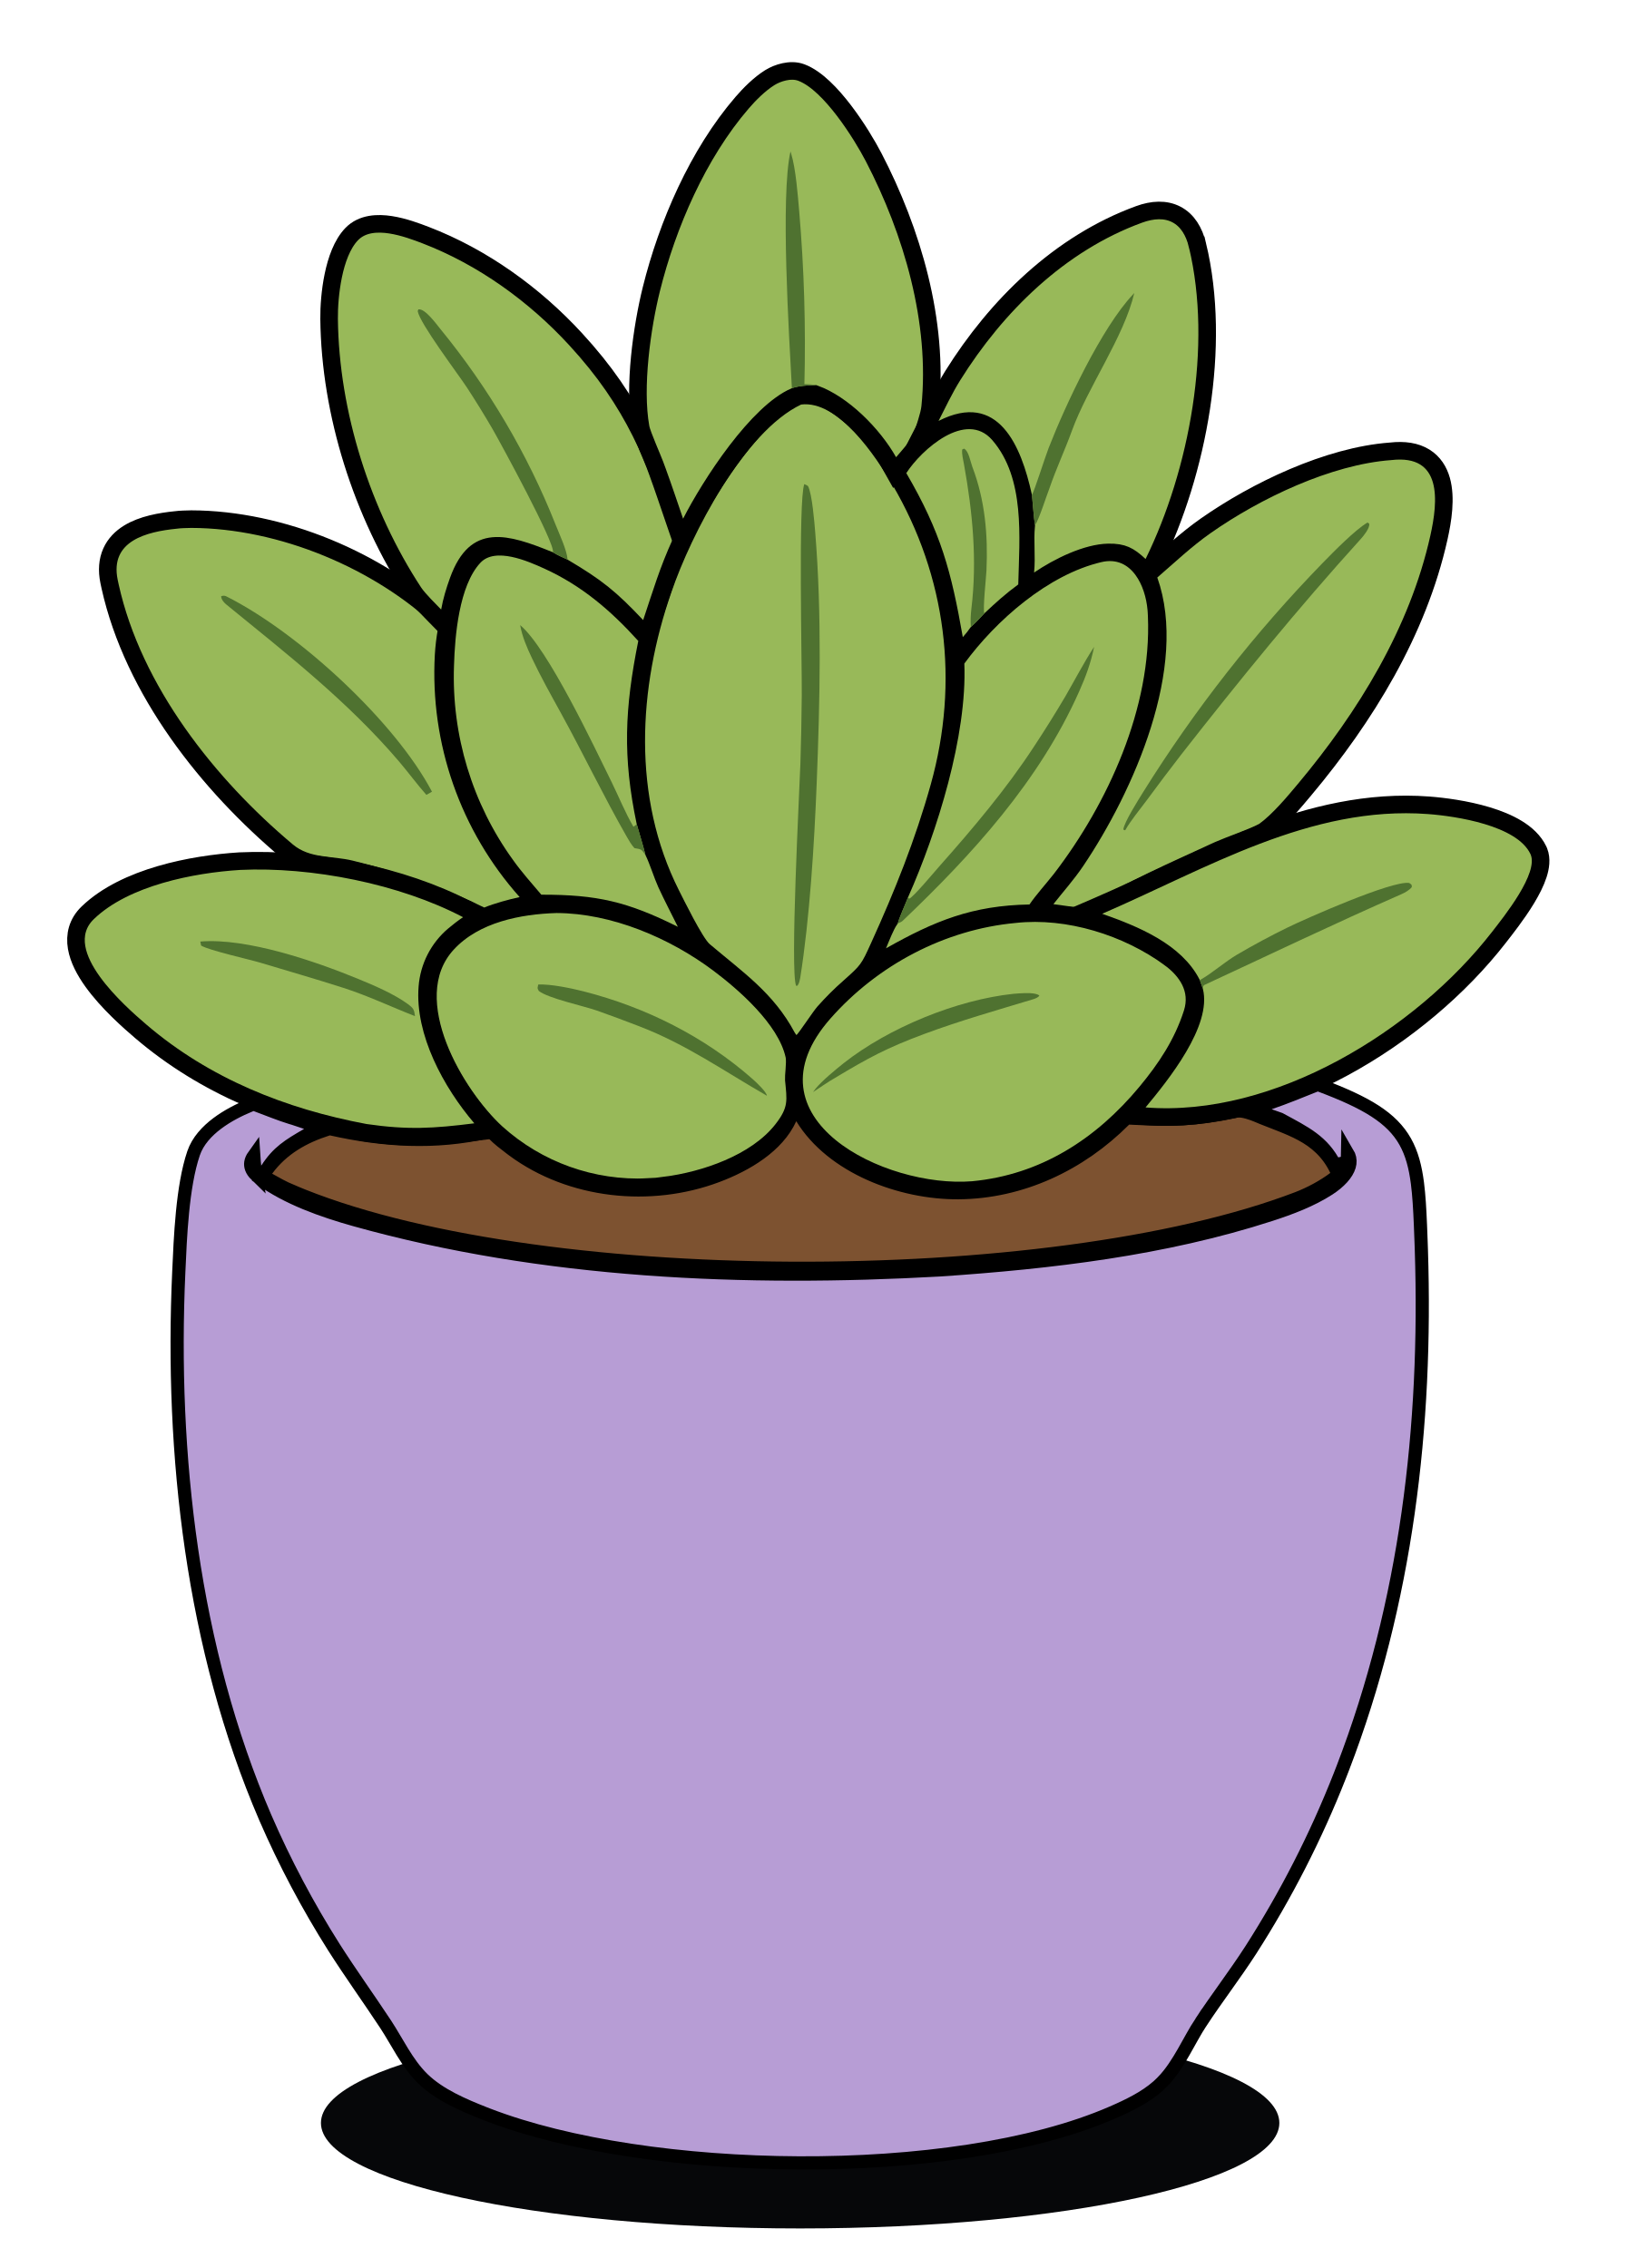
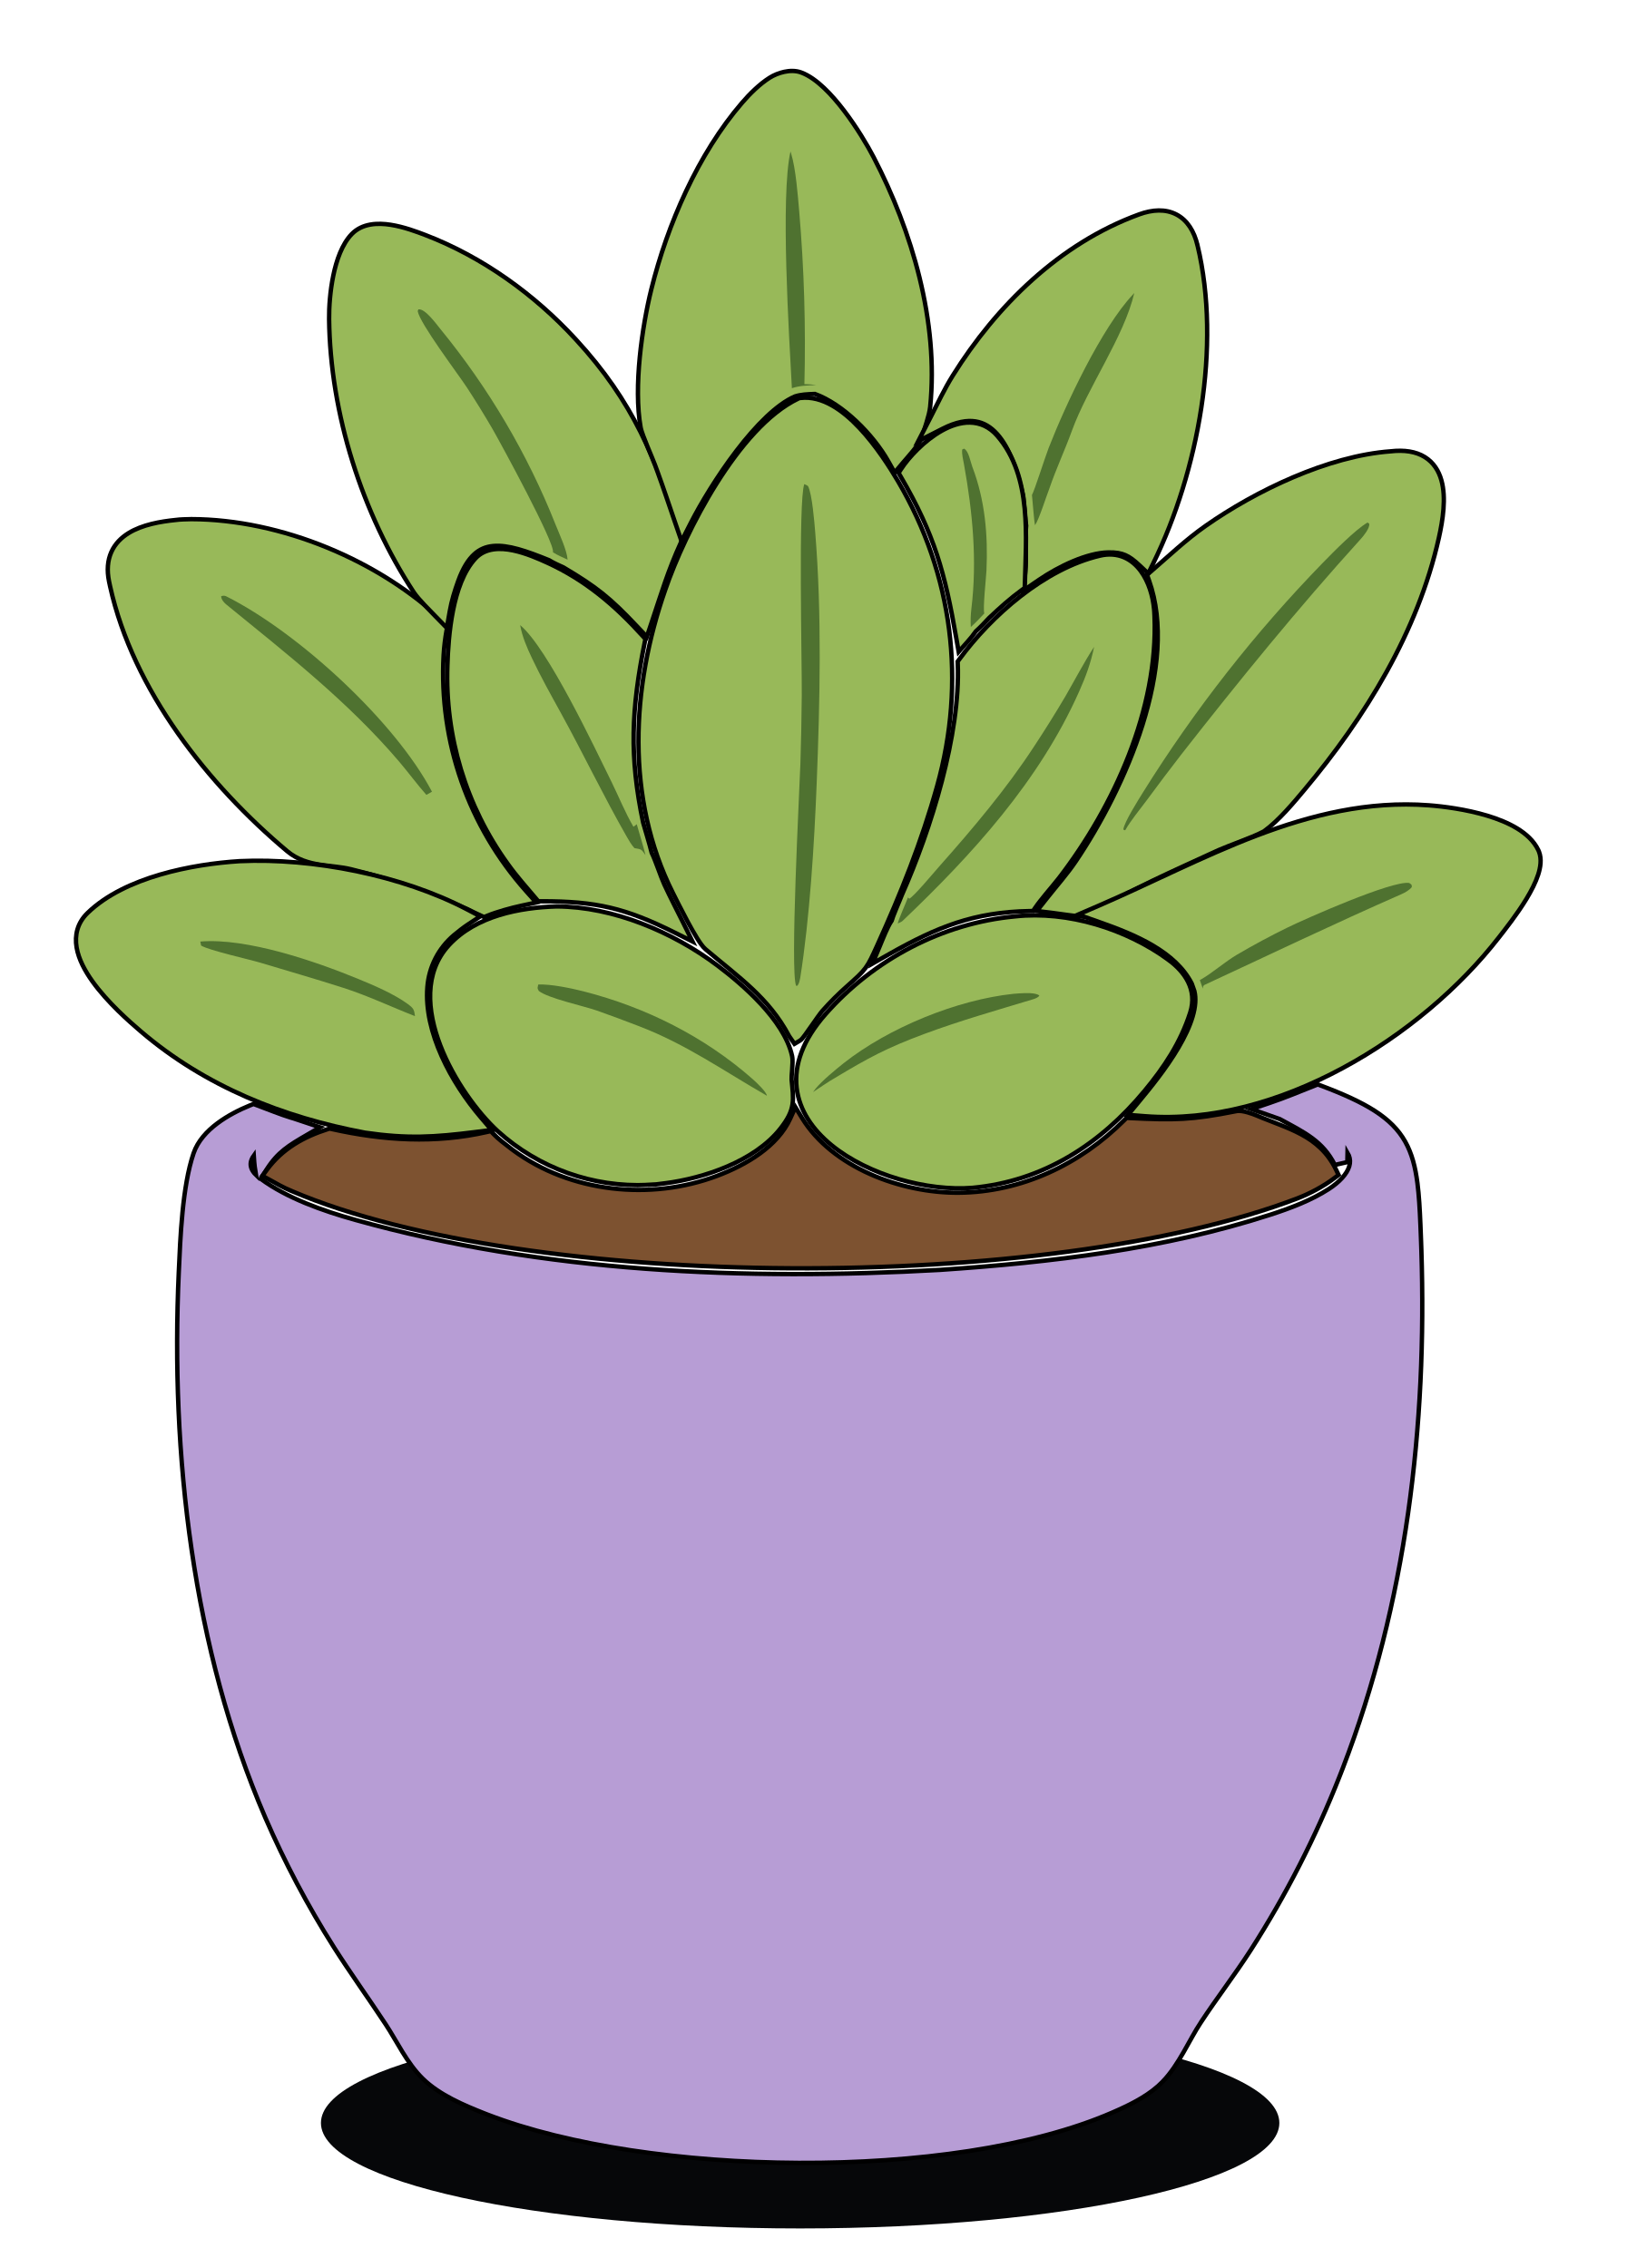
<svg xmlns="http://www.w3.org/2000/svg" width="370" height="516" viewBox="0 0 370 516" fill="none">
  <ellipse cx="182" cy="483" rx="109" ry="24" fill="#060709" />
-   <path d="M300.28 246.925C310.779 250.863 316.558 254.293 319.623 259.73C321.144 262.43 321.937 265.52 322.409 269.192C322.761 271.936 322.941 275.071 323.09 278.679L323.235 282.447L323.302 284.386C324.593 324.457 319.924 364.582 305.434 402.264L304.725 404.085C299.283 417.912 292.502 431.175 284.482 443.686L284.479 443.689C282.655 446.514 280.719 449.252 278.798 451.959C276.872 454.674 274.962 457.354 273.156 460.1L273.155 460.099C271.798 462.164 270.608 464.468 269.219 466.884C267.865 469.239 266.356 471.634 264.47 473.59L264.471 473.591C261.72 476.448 257.909 478.434 254.455 479.994L253 480.638C234.781 488.574 208.182 492.209 181.677 492.085C155.577 491.963 129.329 488.196 110.975 481.13L110.107 480.791C105.563 478.989 100.008 476.67 96.192 472.955C94.343 471.156 92.859 468.993 91.533 466.844C90.159 464.616 89.041 462.559 87.732 460.569C83.917 454.776 79.699 448.916 75.919 442.973L75.918 442.97C69.979 433.58 64.774 423.743 60.351 413.551L60.349 413.547C43.764 375.041 38.788 330.893 40.664 289.414C41.013 281.683 41.449 269.949 44.031 262.376C44.983 259.584 47.093 257.335 49.421 255.587C51.764 253.828 54.456 252.48 56.783 251.523L56.794 251.52L57.119 251.388L57.656 251.172L58.199 251.373C60.614 252.266 63.9 253.606 66.226 254.3L66.678 254.43L66.717 254.44L66.755 254.453L69.643 255.418L72.791 256.471L69.92 258.139C65.665 260.61 63.209 262.069 60.683 266.021L59.294 268.191C65.304 272.615 73.386 275.465 80.803 277.541C123.581 289.509 169.455 291.406 213.75 288.921C239.15 287.2 264.747 284.195 288.917 276.371C293.558 274.869 298.265 273.087 302.239 270.521C304.681 268.942 306.385 267.087 306.904 265.336C307.15 264.505 307.136 263.685 306.799 262.854C306.72 262.657 306.619 262.455 306.497 262.247C306.479 263.022 306.476 263.756 306.462 264.392L303.625 265.037C300.876 259.612 296.82 257.709 291.111 254.611L288.75 253.778L284.653 252.331L288.771 250.942C292.192 249.789 295.745 248.309 299.199 246.936L299.737 246.721L300.28 246.925ZM57.724 262.921C57.34 263.458 57.12 263.989 57.045 264.479C56.922 265.294 57.161 266.283 58.236 267.327L57.938 265.448C57.865 264.989 57.792 263.927 57.724 262.921Z" fill="#B79DD5" stroke="black" stroke-width="3" />
-   <path d="M182.397 254.31C189.293 265.583 204.888 271.446 218.001 271.357C232.305 271.26 245.698 264.92 255.769 254.808L256.24 254.335L256.906 254.368C267.261 254.88 271.006 254.816 281.113 252.814C281.596 252.702 282.091 252.739 282.445 252.786C282.877 252.844 283.331 252.95 283.749 253.066C284.584 253.299 285.41 253.61 285.885 253.814L287.177 254.353C288.464 254.874 289.736 255.352 291.019 255.857C292.707 256.522 294.386 257.222 295.969 258.075C299.178 259.804 302.007 262.174 303.941 266.208L304.469 267.312L303.495 268.051C301.055 269.902 297.925 271.564 295.115 272.641C266.883 283.45 223.19 288.772 179.909 288.546C136.636 288.32 93.469 282.548 66.309 270.967V270.966C64.45 270.204 62.791 269.238 61.175 268.342L59.686 267.517L60.693 266.143C64.245 261.299 69.158 258.605 74.575 256.883L74.962 256.76L75.358 256.849C87.212 259.508 99 260.228 110.796 257.53L111.629 257.34L112.217 257.958C113.331 259.129 114.682 260.139 116.133 261.251L116.75 261.715C129.793 271.328 147.935 273.217 163.067 267.538C169.802 265.011 176.881 260.797 179.752 254.473L180.922 251.896L182.397 254.31Z" fill="#7D5230" stroke="black" stroke-width="3" />
-   <path d="M182.051 90.545C184.586 90.238 187.034 90.986 189.264 92.252C191.492 93.517 193.588 95.346 195.476 97.353C199.253 101.366 202.387 106.292 204.268 109.494C216.768 130.772 219.79 155.154 213.157 178.86C209.61 191.538 204.935 203.215 199.532 215.101C198.409 217.572 197.767 218.995 196.864 220.223C195.961 221.451 194.811 222.462 192.844 224.223L192.833 224.232C190.777 226.038 188.838 227.972 187.026 230.023C186.561 230.558 185.559 231.997 184.53 233.47C184.034 234.18 183.544 234.879 183.146 235.419C182.949 235.688 182.761 235.935 182.6 236.13C182.521 236.227 182.435 236.327 182.348 236.417C182.291 236.477 182.13 236.645 181.911 236.776L180.709 237.49L179.912 236.34L179.554 235.823L179.505 235.751L179.464 235.674C174.817 226.94 168.041 222.377 160.468 215.952C160.124 215.661 159.792 215.255 159.498 214.855C159.188 214.434 158.858 213.931 158.52 213.387C157.844 212.297 157.1 210.973 156.385 209.645C154.954 206.987 153.595 204.236 153.065 203.183C142.202 181.573 143.599 156.292 151.317 134.18C153.575 127.554 157.744 118.342 162.998 109.989C168.217 101.691 174.671 93.971 181.586 90.68L181.807 90.575L182.051 90.545Z" fill="#98B959" stroke="black" stroke-width="3" />
+   <path d="M300.28 246.925C310.779 250.863 316.558 254.293 319.623 259.73C321.144 262.43 321.937 265.52 322.409 269.192C322.761 271.936 322.941 275.071 323.09 278.679L323.235 282.447L323.302 284.386C324.593 324.457 319.924 364.582 305.434 402.264L304.725 404.085C299.283 417.912 292.502 431.175 284.482 443.686L284.479 443.689C282.655 446.514 280.719 449.252 278.798 451.959C276.872 454.674 274.962 457.354 273.156 460.1L273.155 460.099C271.798 462.164 270.608 464.468 269.219 466.884C267.865 469.239 266.356 471.634 264.47 473.59L264.471 473.591C261.72 476.448 257.909 478.434 254.455 479.994L253 480.638C234.781 488.574 208.182 492.209 181.677 492.085C155.577 491.963 129.329 488.196 110.975 481.13L110.107 480.791C105.563 478.989 100.008 476.67 96.192 472.955C94.343 471.156 92.859 468.993 91.533 466.844C90.159 464.616 89.041 462.559 87.732 460.569C83.917 454.776 79.699 448.916 75.919 442.973L75.918 442.97C69.979 433.58 64.774 423.743 60.351 413.551L60.349 413.547C43.764 375.041 38.788 330.893 40.664 289.414C41.013 281.683 41.449 269.949 44.031 262.376C44.983 259.584 47.093 257.335 49.421 255.587C51.764 253.828 54.456 252.48 56.783 251.523L56.794 251.52L57.119 251.388L57.656 251.172L58.199 251.373C60.614 252.266 63.9 253.606 66.226 254.3L66.678 254.43L66.717 254.44L66.755 254.453L69.643 255.418L72.791 256.471L69.92 258.139C65.665 260.61 63.209 262.069 60.683 266.021L59.294 268.191C65.304 272.615 73.386 275.465 80.803 277.541C123.581 289.509 169.455 291.406 213.75 288.921C239.15 287.2 264.747 284.195 288.917 276.371C293.558 274.869 298.265 273.087 302.239 270.521C304.681 268.942 306.385 267.087 306.904 265.336C307.15 264.505 307.136 263.685 306.799 262.854C306.72 262.657 306.619 262.455 306.497 262.247C306.479 263.022 306.476 263.756 306.462 264.392L303.625 265.037C300.876 259.612 296.82 257.709 291.111 254.611L288.75 253.778L284.653 252.331L288.771 250.942C292.192 249.789 295.745 248.309 299.199 246.936L299.737 246.721L300.28 246.925ZM57.724 262.921C57.34 263.458 57.12 263.989 57.045 264.479C56.922 265.294 57.161 266.283 58.236 267.327L57.938 265.448C57.865 264.989 57.792 263.927 57.724 262.921Z" fill="#B79DD5" stroke="black" strokeWidth="3" />
+   <path d="M182.397 254.31C189.293 265.583 204.888 271.446 218.001 271.357C232.305 271.26 245.698 264.92 255.769 254.808L256.24 254.335L256.906 254.368C267.261 254.88 271.006 254.816 281.113 252.814C281.596 252.702 282.091 252.739 282.445 252.786C282.877 252.844 283.331 252.95 283.749 253.066C284.584 253.299 285.41 253.61 285.885 253.814L287.177 254.353C288.464 254.874 289.736 255.352 291.019 255.857C292.707 256.522 294.386 257.222 295.969 258.075C299.178 259.804 302.007 262.174 303.941 266.208L304.469 267.312L303.495 268.051C301.055 269.902 297.925 271.564 295.115 272.641C266.883 283.45 223.19 288.772 179.909 288.546C136.636 288.32 93.469 282.548 66.309 270.967V270.966C64.45 270.204 62.791 269.238 61.175 268.342L59.686 267.517L60.693 266.143C64.245 261.299 69.158 258.605 74.575 256.883L74.962 256.76L75.358 256.849C87.212 259.508 99 260.228 110.796 257.53L111.629 257.34L112.217 257.958C113.331 259.129 114.682 260.139 116.133 261.251L116.75 261.715C129.793 271.328 147.935 273.217 163.067 267.538C169.802 265.011 176.881 260.797 179.752 254.473L180.922 251.896L182.397 254.31Z" fill="#7D5230" stroke="black" strokeWidth="3" />
+   <path d="M182.051 90.545C184.586 90.238 187.034 90.986 189.264 92.252C191.492 93.517 193.588 95.346 195.476 97.353C199.253 101.366 202.387 106.292 204.268 109.494C216.768 130.772 219.79 155.154 213.157 178.86C209.61 191.538 204.935 203.215 199.532 215.101C198.409 217.572 197.767 218.995 196.864 220.223C195.961 221.451 194.811 222.462 192.844 224.223L192.833 224.232C190.777 226.038 188.838 227.972 187.026 230.023C186.561 230.558 185.559 231.997 184.53 233.47C184.034 234.18 183.544 234.879 183.146 235.419C182.949 235.688 182.761 235.935 182.6 236.13C182.521 236.227 182.435 236.327 182.348 236.417C182.291 236.477 182.13 236.645 181.911 236.776L180.709 237.49L179.912 236.34L179.554 235.823L179.505 235.751L179.464 235.674C174.817 226.94 168.041 222.377 160.468 215.952C160.124 215.661 159.792 215.255 159.498 214.855C159.188 214.434 158.858 213.931 158.52 213.387C157.844 212.297 157.1 210.973 156.385 209.645C154.954 206.987 153.595 204.236 153.065 203.183C142.202 181.573 143.599 156.292 151.317 134.18C153.575 127.554 157.744 118.342 162.998 109.989C168.217 101.691 174.671 93.971 181.586 90.68L181.807 90.575L182.051 90.545Z" fill="#98B959" stroke="black" strokeWidth="3" />
  <path d="M182.945 110.145C183.315 110.273 183.436 110.373 183.777 110.57C184.73 112.283 185.257 119.019 185.431 121.14C186.959 139.817 186.504 159.546 185.761 178.27C185.216 192.037 184.173 208.947 182.015 222.506C181.835 223.311 181.828 223.564 181.402 224.248L181.073 224.284C179.709 220.682 181.798 180.855 182.055 173.76C182.222 168.573 182.326 163.385 182.368 158.197C182.437 151.242 181.546 113.85 182.945 110.145Z" fill="#4F7230" />
-   <path d="M43.504 118.109C63.981 118.16 86.391 127.53 101.007 141.552L101.781 142.295L101.59 143.351C101.247 145.244 101.017 147.156 100.903 149.076C99.817 168.752 106.572 188.057 119.69 202.767L121.975 205.33L118.618 206.053C116.269 206.56 113.009 207.46 110.909 208.323L110.116 208.649L109.334 208.301C108.332 207.854 107.214 207.282 106.307 206.84C97.622 203.038 88.995 199.998 79.801 197.759C78.716 197.494 77.597 197.332 76.414 197.188C75.269 197.049 73.993 196.92 72.781 196.728C70.306 196.336 67.672 195.627 65.325 193.657C47.383 178.602 30.3 157.118 25.047 133.426L24.806 132.296C24.283 129.746 24.468 127.51 25.319 125.602C26.166 123.7 27.591 122.312 29.218 121.302C32.364 119.351 36.555 118.646 39.947 118.301C40.414 118.225 41.176 118.184 41.731 118.159C42.428 118.128 43.162 118.108 43.504 118.109Z" fill="#98B959" stroke="black" stroke-width="4" />
+   <path d="M43.504 118.109C63.981 118.16 86.391 127.53 101.007 141.552L101.781 142.295L101.59 143.351C101.247 145.244 101.017 147.156 100.903 149.076C99.817 168.752 106.572 188.057 119.69 202.767L121.975 205.33L118.618 206.053C116.269 206.56 113.009 207.46 110.909 208.323L110.116 208.649L109.334 208.301C108.332 207.854 107.214 207.282 106.307 206.84C97.622 203.038 88.995 199.998 79.801 197.759C78.716 197.494 77.597 197.332 76.414 197.188C75.269 197.049 73.993 196.92 72.781 196.728C70.306 196.336 67.672 195.627 65.325 193.657C47.383 178.602 30.3 157.118 25.047 133.426L24.806 132.296C24.283 129.746 24.468 127.51 25.319 125.602C26.166 123.7 27.591 122.312 29.218 121.302C32.364 119.351 36.555 118.646 39.947 118.301C40.414 118.225 41.176 118.184 41.731 118.159C42.428 118.128 43.162 118.108 43.504 118.109Z" fill="#98B959" stroke="black" strokeWidth="4" />
  <path d="M96.987 180.846C94.856 178.441 92.846 175.688 90.757 173.238C79.122 159.591 65.291 148.809 51.486 137.542C50.914 137.074 50.316 136.392 50.303 135.643C50.649 135.521 51.089 135.483 51.417 135.647C67.988 143.948 89.955 164.294 98.258 180.122L96.987 180.846Z" fill="#4F7230" />
-   <path d="M316.283 102.682C319.455 102.316 322.058 102.734 324.071 103.974C326.117 105.235 327.271 107.173 327.86 109.264C328.991 113.286 328.17 118.383 327.295 122.31C322.514 143.757 310.536 163.182 296.719 179.672C294.422 182.414 290.911 186.661 287.589 189.063L287.479 189.143L287.359 189.207C285.938 189.965 283.903 190.764 281.974 191.507C280.225 192.181 278.538 192.817 277.207 193.401L276.659 193.648C267.503 197.903 256.705 202.527 248.507 207.801C248.329 207.923 248.122 208.064 247.874 208.235L247.313 208.62L246.632 208.583C244.46 208.463 241.243 207.922 239.363 207.694L235.827 207.264L238.033 204.469C240.377 201.5 242.755 198.836 244.718 195.923C250.309 187.625 256.234 176.471 259.865 164.928C263.508 153.341 264.753 141.639 261.353 132.064L260.895 130.774L261.931 129.88C265.835 126.512 269.727 122.797 274.24 119.632C285.586 111.672 302.068 103.73 316.283 102.682Z" fill="#98B959" stroke="black" stroke-width="4" />
+   <path d="M316.283 102.682C319.455 102.316 322.058 102.734 324.071 103.974C326.117 105.235 327.271 107.173 327.86 109.264C328.991 113.286 328.17 118.383 327.295 122.31C322.514 143.757 310.536 163.182 296.719 179.672C294.422 182.414 290.911 186.661 287.589 189.063L287.479 189.143L287.359 189.207C285.938 189.965 283.903 190.764 281.974 191.507C280.225 192.181 278.538 192.817 277.207 193.401L276.659 193.648C267.503 197.903 256.705 202.527 248.507 207.801C248.329 207.923 248.122 208.064 247.874 208.235L247.313 208.62L246.632 208.583C244.46 208.463 241.243 207.922 239.363 207.694L235.827 207.264L238.033 204.469C240.377 201.5 242.755 198.836 244.718 195.923C250.309 187.625 256.234 176.471 259.865 164.928C263.508 153.341 264.753 141.639 261.353 132.064L260.895 130.774L261.931 129.88C265.835 126.512 269.727 122.797 274.24 119.632C285.586 111.672 302.068 103.73 316.283 102.682Z" fill="#98B959" stroke="black" strokeWidth="4" />
  <path d="M311.057 118.877L311.465 119.179C311.546 120.195 310.238 121.833 309.545 122.597C295.219 138.41 281.908 154.768 268.754 171.579C266.057 175.059 263.406 178.573 260.797 182.122C259.343 184.068 257.089 186.837 255.963 188.855C255.691 188.912 255.847 188.919 255.517 188.721C255.625 187.18 258.997 181.873 260.018 180.216C271.758 161.396 285.48 143.886 300.947 127.983C303.382 125.491 308.289 120.493 311.057 118.877Z" fill="#4F7230" />
-   <path d="M80.007 53.251C82.413 50.763 85.967 50.694 88.845 51.14C91.823 51.601 94.822 52.73 96.796 53.489C109.784 58.478 121.582 67.001 130.924 77.162C144.279 91.653 148.99 104.156 154.95 121.965L155.2 122.712L154.874 123.429C151.914 129.924 150.496 134.821 148.189 141.709L147.129 144.874L144.838 142.448C138.73 135.977 135.713 133.576 128.179 129.102C127.205 128.657 125.984 128.131 124.874 127.448C119.739 125.361 115.547 123.899 112.148 124.226C110.536 124.381 109.124 124.944 107.858 126.097C106.561 127.279 105.311 129.178 104.234 132.169C103.395 134.502 102.734 136.665 102.313 139.03L101.635 142.853L98.916 140.08C98.368 139.522 97.431 138.579 96.531 137.621C95.663 136.698 94.701 135.628 94.161 134.823L94.155 134.815L94.15 134.807C82.389 116.873 75.09 94.102 74.858 72.565C74.83 69.892 75.079 66.207 75.814 62.676C76.53 59.231 77.781 55.553 80.007 53.251Z" fill="#98B959" stroke="black" stroke-width="4" />
+   <path d="M80.007 53.251C82.413 50.763 85.967 50.694 88.845 51.14C91.823 51.601 94.822 52.73 96.796 53.489C109.784 58.478 121.582 67.001 130.924 77.162C144.279 91.653 148.99 104.156 154.95 121.965L155.2 122.712L154.874 123.429C151.914 129.924 150.496 134.821 148.189 141.709L147.129 144.874L144.838 142.448C138.73 135.977 135.713 133.576 128.179 129.102C127.205 128.657 125.984 128.131 124.874 127.448C119.739 125.361 115.547 123.899 112.148 124.226C110.536 124.381 109.124 124.944 107.858 126.097C106.561 127.279 105.311 129.178 104.234 132.169C103.395 134.502 102.734 136.665 102.313 139.03L101.635 142.853L98.916 140.08C98.368 139.522 97.431 138.579 96.531 137.621C95.663 136.698 94.701 135.628 94.161 134.823L94.155 134.815L94.15 134.807C82.389 116.873 75.09 94.102 74.858 72.565C74.83 69.892 75.079 66.207 75.814 62.676C76.53 59.231 77.781 55.553 80.007 53.251Z" fill="#98B959" stroke="black" strokeWidth="4" />
  <path d="M125.773 125.653C126.316 123.661 113.972 101.002 112.083 97.699C110.189 94.433 108.206 91.218 106.137 88.059C103.931 84.735 95.487 73.569 95.007 70.783L95.168 70.383C96.692 70.153 99.216 73.69 100.189 74.879C111.091 88.207 119.998 103.278 126.342 119.288C127.187 121.419 128.944 125.144 129.107 127.327C127.981 126.81 126.814 126.319 125.773 125.653Z" fill="#4F7230" />
-   <path d="M178.382 16.34C179.552 16.088 180.964 16.01 182.261 16.498C184.058 17.174 185.798 18.468 187.384 19.96C188.991 21.472 190.555 23.298 191.99 25.181C194.858 28.944 197.321 33.081 198.711 35.758C207.473 52.626 213.541 73.169 211.577 92.573C211.471 93.627 211.108 94.924 210.773 96.031C210.404 97.248 210.067 98.244 209.852 99.038C209.67 99.709 209.282 100.369 208.941 100.885C208.572 101.443 208.127 102.024 207.686 102.569C206.847 103.607 205.796 104.78 205.353 105.308L203.493 107.521L202.077 105.001C200.372 101.965 197.757 98.632 194.703 95.769C191.744 92.995 188.481 90.767 185.361 89.63C183.553 89.701 182.246 89.741 180.821 90.194C176.696 91.963 171.931 96.784 167.51 102.571C163.131 108.304 159.342 114.641 157.156 118.922L155.014 123.114L153.483 118.662C152.159 114.812 150.92 111.069 149.55 107.315L148.954 105.705C148.665 104.934 147.972 103.312 147.266 101.585C146.923 100.747 146.585 99.899 146.315 99.172C146.066 98.501 145.812 97.768 145.717 97.239C144.064 88.066 146.031 74.319 148.162 65.756C151.818 51.066 158.75 35.027 168.804 23.362C170.49 21.406 172.757 19.127 175.079 17.673C176.015 17.087 177.184 16.598 178.382 16.34Z" fill="#98B959" stroke="black" stroke-width="4" />
+   <path d="M178.382 16.34C179.552 16.088 180.964 16.01 182.261 16.498C184.058 17.174 185.798 18.468 187.384 19.96C188.991 21.472 190.555 23.298 191.99 25.181C194.858 28.944 197.321 33.081 198.711 35.758C207.473 52.626 213.541 73.169 211.577 92.573C211.471 93.627 211.108 94.924 210.773 96.031C210.404 97.248 210.067 98.244 209.852 99.038C209.67 99.709 209.282 100.369 208.941 100.885C208.572 101.443 208.127 102.024 207.686 102.569C206.847 103.607 205.796 104.78 205.353 105.308L203.493 107.521L202.077 105.001C200.372 101.965 197.757 98.632 194.703 95.769C191.744 92.995 188.481 90.767 185.361 89.63C183.553 89.701 182.246 89.741 180.821 90.194C176.696 91.963 171.931 96.784 167.51 102.571C163.131 108.304 159.342 114.641 157.156 118.922L155.014 123.114L153.483 118.662C152.159 114.812 150.92 111.069 149.55 107.315L148.954 105.705C148.665 104.934 147.972 103.312 147.266 101.585C146.923 100.747 146.585 99.899 146.315 99.172C146.066 98.501 145.812 97.768 145.717 97.239C144.064 88.066 146.031 74.319 148.162 65.756C151.818 51.066 158.75 35.027 168.804 23.362C170.49 21.406 172.757 19.127 175.079 17.673C176.015 17.087 177.184 16.598 178.382 16.34Z" fill="#98B959" stroke="black" strokeWidth="4" />
  <path d="M179.801 34.458C179.822 34.523 179.844 34.589 179.865 34.654L179.965 34.983C181.009 38.367 181.477 44.456 181.795 48.178C182.909 61.219 183.301 74.311 182.969 87.396C184.105 87.412 184.535 87.439 185.671 87.616C183.723 87.697 182 87.703 180.12 88.319C179.474 76.267 177.499 44.734 179.801 34.458Z" fill="#4F7230" />
-   <path d="M285.859 190.098C298.225 185.398 311.162 182.177 324.982 183.216C328.267 183.463 333.467 184.124 338.285 185.578C340.695 186.304 343.08 187.25 345.103 188.487C347.114 189.717 348.904 191.321 349.907 193.42L350.053 193.756C350.715 195.452 350.396 197.362 349.872 198.982C349.288 200.789 348.293 202.704 347.208 204.498C345.034 208.091 342.268 211.556 340.983 213.214C332.107 224.663 319.496 235.411 305.382 243.013C291.276 250.611 275.53 255.141 260.406 253.95L256.562 253.647L259.024 250.679C261.541 247.644 265.248 243.114 268.059 238.327C269.463 235.936 270.605 233.544 271.269 231.297C271.927 229.071 272.076 227.117 271.672 225.49C271.47 224.919 271.268 224.348 271.07 223.775C269.24 220.193 266.098 217.418 262.298 215.161C258.458 212.88 254.093 211.211 250.033 209.781L245.218 208.083L249.906 206.058C261.502 201.049 273.615 194.752 285.859 190.098Z" fill="#98B959" stroke="black" stroke-width="4" />
+   <path d="M285.859 190.098C298.225 185.398 311.162 182.177 324.982 183.216C328.267 183.463 333.467 184.124 338.285 185.578C340.695 186.304 343.08 187.25 345.103 188.487C347.114 189.717 348.904 191.321 349.907 193.42L350.053 193.756C350.715 195.452 350.396 197.362 349.872 198.982C349.288 200.789 348.293 202.704 347.208 204.498C345.034 208.091 342.268 211.556 340.983 213.214C332.107 224.663 319.496 235.411 305.382 243.013C291.276 250.611 275.53 255.141 260.406 253.95L256.562 253.647L259.024 250.679C261.541 247.644 265.248 243.114 268.059 238.327C269.463 235.936 270.605 233.544 271.269 231.297C271.927 229.071 272.076 227.117 271.672 225.49C271.47 224.919 271.268 224.348 271.07 223.775C269.24 220.193 266.098 217.418 262.298 215.161C258.458 212.88 254.093 211.211 250.033 209.781L245.218 208.083L249.906 206.058C261.502 201.049 273.615 194.752 285.859 190.098Z" fill="#98B959" stroke="black" strokeWidth="4" />
  <path d="M272.913 222.984L273.134 222.861C275.786 221.359 278.599 218.827 281.396 217.184C285.154 214.977 288.998 212.913 292.912 210.998C297.071 208.975 316.657 200.283 320.541 200.886C321.202 201.405 321.048 201.086 321.136 201.811C320.609 202.506 319.571 203.085 318.779 203.432C303.72 210.041 288.92 217.142 274.012 224.062C273.618 224.245 273.628 224.591 273.593 224.924C273.364 224.279 273.137 223.632 272.913 222.984Z" fill="#4F7230" />
-   <path d="M230.905 208.488C242.883 207.168 256.233 211.373 265.786 218.385H265.785C269.433 221.06 272.4 225.142 270.719 230.384C268.526 237.226 264.772 242.849 260.334 248.198C250.269 260.327 237.304 268.73 221.245 270.242L221.225 270.244C210.977 271.075 197.526 267.407 189.117 260.525C184.889 257.065 181.799 252.674 181.205 247.5C180.607 242.298 182.57 236.637 187.762 230.742C198.699 218.324 214.338 210.012 230.905 208.488Z" fill="#98B959" stroke="black" stroke-width="3" />
+   <path d="M230.905 208.488C242.883 207.168 256.233 211.373 265.786 218.385H265.785C269.433 221.06 272.4 225.142 270.719 230.384C268.526 237.226 264.772 242.849 260.334 248.198C250.269 260.327 237.304 268.73 221.245 270.242L221.225 270.244C210.977 271.075 197.526 267.407 189.117 260.525C184.889 257.065 181.799 252.674 181.205 247.5C180.607 242.298 182.57 236.637 187.762 230.742C198.699 218.324 214.338 210.012 230.905 208.488Z" fill="#98B959" stroke="black" strokeWidth="3" />
  <path d="M230.542 226.104C230.985 226.056 231.429 226.023 231.874 226.003C232.98 225.951 235.601 225.764 236.418 226.512C236.111 226.961 235.476 227.199 234.956 227.356C226.567 229.894 218.514 232.167 210.282 235.222C201.68 238.415 197.515 240.679 189.872 245.276C188.631 245.955 186.212 247.629 184.938 248.462C185.123 248.188 185.321 247.922 185.53 247.665C186.93 245.942 190.09 243.315 191.874 241.905C202.062 233.854 217.626 227.458 230.542 226.104Z" fill="#4F7230" />
-   <path d="M126.587 206.225C139.487 206.264 153.023 212.034 163.182 219.657C166.069 221.824 169.835 224.928 173.104 228.467C176.34 231.972 179.243 236.068 180.161 240.227C180.265 240.697 180.277 241.25 180.269 241.729C180.259 242.235 180.223 242.788 180.185 243.307C180.144 243.844 180.103 244.327 180.076 244.765C180.048 245.22 180.046 245.504 180.059 245.643C180.258 247.769 180.517 249.55 180.266 251.227C179.996 253.028 179.175 254.638 177.556 256.71C174.591 260.505 170.176 263.341 165.483 265.363C160.776 267.39 155.681 268.646 151.227 269.218L151.226 269.217C149.878 269.425 148.731 269.521 147.399 269.58L147.4 269.581C134.846 270.185 122.563 265.796 113.235 257.372L113.227 257.365C108.645 253.161 103.173 245.712 100.146 237.843C97.142 230.036 96.36 221.261 102.119 215.019C108.291 208.33 118.25 206.482 126.536 206.226L126.562 206.225H126.587Z" fill="#98B959" stroke="black" stroke-width="3" />
+   <path d="M126.587 206.225C139.487 206.264 153.023 212.034 163.182 219.657C166.069 221.824 169.835 224.928 173.104 228.467C176.34 231.972 179.243 236.068 180.161 240.227C180.265 240.697 180.277 241.25 180.269 241.729C180.259 242.235 180.223 242.788 180.185 243.307C180.144 243.844 180.103 244.327 180.076 244.765C180.048 245.22 180.046 245.504 180.059 245.643C180.258 247.769 180.517 249.55 180.266 251.227C179.996 253.028 179.175 254.638 177.556 256.71C174.591 260.505 170.176 263.341 165.483 265.363C160.776 267.39 155.681 268.646 151.227 269.218L151.226 269.217C149.878 269.425 148.731 269.521 147.399 269.58L147.4 269.581C134.846 270.185 122.563 265.796 113.235 257.372L113.227 257.365C108.645 253.161 103.173 245.712 100.146 237.843C97.142 230.036 96.36 221.261 102.119 215.019C108.291 208.33 118.25 206.482 126.536 206.226L126.562 206.225H126.587Z" fill="#98B959" stroke="black" strokeWidth="3" />
  <path d="M122.429 223.992C125.256 223.849 129.992 224.847 132.782 225.56C146.865 229.157 160.216 235.838 171.149 245.461C171.914 246.135 174.388 248.445 174.435 249.292C164.637 243.675 156.122 237.602 145.369 233.48C142.206 232.267 138.995 231.053 135.814 229.934C132.791 228.87 124.683 227.145 122.553 225.451C122.159 224.661 122.245 224.992 122.429 223.992Z" fill="#4F7230" />
-   <path d="M54.518 195.922C71.142 195.142 91.465 199.143 106.251 206.903L109.252 208.479L106.422 210.345C105.506 210.948 104.153 211.994 103.263 212.751L103.256 212.757C99.739 215.722 97.562 219.976 97.212 224.562L97.211 224.569C96.392 234.784 102.591 246.288 109.41 254.271L111.819 257.091L108.139 257.554C98.712 258.74 92.763 259.116 83.082 257.71L83.043 257.704L83.001 257.696C64.365 254.203 46.679 247.177 32.032 234.654C29.468 232.462 24.465 228.086 21.036 223.296C19.328 220.91 17.881 218.248 17.426 215.572C16.951 212.777 17.575 209.971 19.945 207.683C24.239 203.536 30.264 200.782 36.417 198.979C42.6 197.166 49.09 196.262 54.487 195.924L54.518 195.922Z" fill="#98B959" stroke="black" stroke-width="4" />
+   <path d="M54.518 195.922C71.142 195.142 91.465 199.143 106.251 206.903L109.252 208.479L106.422 210.345C105.506 210.948 104.153 211.994 103.263 212.751L103.256 212.757C99.739 215.722 97.562 219.976 97.212 224.562L97.211 224.569C96.392 234.784 102.591 246.288 109.41 254.271L111.819 257.091L108.139 257.554C98.712 258.74 92.763 259.116 83.082 257.71L83.043 257.704L83.001 257.696C64.365 254.203 46.679 247.177 32.032 234.654C29.468 232.462 24.465 228.086 21.036 223.296C19.328 220.91 17.881 218.248 17.426 215.572C16.951 212.777 17.575 209.971 19.945 207.683C24.239 203.536 30.264 200.782 36.417 198.979C42.6 197.166 49.09 196.262 54.487 195.924L54.518 195.922Z" fill="#98B959" stroke="black" strokeWidth="4" />
  <path d="M45.562 214.215C56.214 213.332 71.864 218.76 81.576 222.76C85.14 224.228 89.654 226.151 92.777 228.441C94.023 229.356 94.215 229.694 94.398 231.184C88.949 229.072 83.766 226.568 78.159 224.768C71.907 222.763 65.517 220.919 59.249 219.035C56.69 218.266 47.465 216.21 45.741 215.124L45.562 214.215Z" fill="#4F7230" />
-   <path d="M259.083 48.781C262.141 47.664 265.099 47.5 267.585 48.796C270.084 50.099 271.619 52.621 272.382 55.802H272.383C277.894 78.764 272.5 107.412 262.369 128.061L261.177 130.488L259.205 128.638C257.922 127.435 256.962 126.725 255.968 126.294C254.998 125.873 253.847 125.653 252.103 125.685C249.713 125.728 246.909 126.493 244.071 127.686C241.255 128.869 238.531 130.421 236.338 131.917L232.796 134.334L233.221 130.067C233.39 128.367 233.354 126.682 233.315 124.875C233.278 123.2 233.239 121.407 233.409 119.587C233.278 118.808 233.157 117.526 233.056 116.388C232.934 115.007 232.828 113.67 232.75 112.94C231.542 107.426 229.722 101.987 226.812 98.742C225.396 97.163 223.786 96.175 221.895 95.879C219.984 95.579 217.536 95.946 214.388 97.551L208.876 100.36L211.701 94.856C213.251 91.834 214.797 88.522 216.715 85.451C226.628 69.581 241.002 55.385 259.083 48.781Z" fill="#98B959" stroke="black" stroke-width="4" />
+   <path d="M259.083 48.781C262.141 47.664 265.099 47.5 267.585 48.796C270.084 50.099 271.619 52.621 272.382 55.802H272.383C277.894 78.764 272.5 107.412 262.369 128.061L261.177 130.488L259.205 128.638C257.922 127.435 256.962 126.725 255.968 126.294C254.998 125.873 253.847 125.653 252.103 125.685C249.713 125.728 246.909 126.493 244.071 127.686C241.255 128.869 238.531 130.421 236.338 131.917L232.796 134.334L233.221 130.067C233.39 128.367 233.354 126.682 233.315 124.875C233.278 123.2 233.239 121.407 233.409 119.587C233.278 118.808 233.157 117.526 233.056 116.388C232.934 115.007 232.828 113.67 232.75 112.94C231.542 107.426 229.722 101.987 226.812 98.742C225.396 97.163 223.786 96.175 221.895 95.879C219.984 95.579 217.536 95.946 214.388 97.551L208.876 100.36L211.701 94.856C213.251 91.834 214.797 88.522 216.715 85.451C226.628 69.581 241.002 55.385 259.083 48.781Z" fill="#98B959" stroke="black" strokeWidth="4" />
  <path d="M234.728 112.618C235.345 111.494 237.726 103.976 238.505 101.97C242.347 92.091 250.586 74.538 257.707 66.987L257.891 66.786C257.929 66.747 257.966 66.707 258.004 66.668C255.653 76.682 247.403 88.104 243.819 97.993C242.253 102.317 240.234 106.63 238.737 111.005C238.011 112.845 236.344 118.177 235.425 119.493C235.188 118.444 234.89 114.08 234.728 112.618Z" fill="#4F7230" />
-   <path d="M250.194 126.424C252.207 125.952 254.035 126.111 255.635 126.783C257.22 127.45 258.488 128.581 259.471 129.911C261.293 132.377 262.245 135.665 262.508 138.616L262.552 139.202L262.603 140.208C263.49 161.343 253.362 183.515 240.886 199.751L240.88 199.758L240.874 199.766C239.092 202.025 236.712 204.675 235.412 206.615L234.976 207.267L234.191 207.281C221.542 207.497 213.202 210.881 202.271 217.062L198.457 219.218L200.148 215.177C200.42 214.529 200.896 213.325 201.389 212.207C201.801 211.273 202.309 210.195 202.82 209.461C202.911 209.136 203.041 208.771 203.168 208.435C203.367 207.906 203.616 207.291 203.869 206.682C204.391 205.424 204.903 204.241 205.121 203.654L205.138 203.609L205.157 203.566C211.784 188.643 218.486 167.109 217.849 151.03L217.828 150.507L218.137 150.084C225.416 140.131 237.555 129.385 250.194 126.424Z" fill="#98B959" stroke="black" stroke-width="3" />
+   <path d="M250.194 126.424C252.207 125.952 254.035 126.111 255.635 126.783C257.22 127.45 258.488 128.581 259.471 129.911C261.293 132.377 262.245 135.665 262.508 138.616L262.552 139.202L262.603 140.208C263.49 161.343 253.362 183.515 240.886 199.751L240.88 199.758L240.874 199.766C239.092 202.025 236.712 204.675 235.412 206.615L234.976 207.267L234.191 207.281C221.542 207.497 213.202 210.881 202.271 217.062L198.457 219.218L200.148 215.177C200.42 214.529 200.896 213.325 201.389 212.207C201.801 211.273 202.309 210.195 202.82 209.461C202.911 209.136 203.041 208.771 203.168 208.435C203.367 207.906 203.616 207.291 203.869 206.682C204.391 205.424 204.903 204.241 205.121 203.654L205.138 203.609L205.157 203.566C211.784 188.643 218.486 167.109 217.849 151.03L217.828 150.507L218.137 150.084C225.416 140.131 237.555 129.385 250.194 126.424Z" fill="#98B959" stroke="black" strokeWidth="3" />
  <path d="M248.869 147.158C248.107 150.881 246.983 153.904 245.443 157.365C236.395 177.698 221.187 194.379 205.259 209.554C205.098 209.708 204.426 210.018 204.204 210.114C204.369 209.166 206.066 205.421 206.528 204.173L206.82 204.471C207.837 203.999 212.416 198.505 213.539 197.238C221.27 188.516 228.82 179.606 235.208 169.829C237.679 166.084 240.056 162.279 242.337 158.416C244.391 154.862 246.654 150.537 248.869 147.158Z" fill="#4F7230" />
-   <path d="M108.161 127.028C110.431 124.59 113.857 124.636 116.698 125.226C119.624 125.834 122.551 127.142 124.415 127.99C133.188 131.981 139.969 137.811 146.297 144.818L146.802 145.379L146.654 146.119C143.59 161.373 143.118 172.095 146.29 187.164C146.865 189.213 147.71 191.88 148.236 194.021C148.685 194.927 149.196 196.283 149.669 197.553C150.196 198.973 150.694 200.33 151.103 201.219C152.528 204.308 153.998 207.091 155.53 210.195L157.503 214.19L153.515 212.201C147.816 209.357 143.332 207.579 138.746 206.505C134.16 205.43 129.401 205.043 123.133 205.053L122.434 205.054L121.984 204.521C119.812 201.952 117.507 199.384 115.469 196.526V196.525C106.002 183.416 101.179 167.523 101.768 151.364C101.866 147.971 102.156 143.341 103.047 138.875C103.928 134.458 105.443 129.948 108.161 127.028Z" fill="#98B959" stroke="black" stroke-width="3" />
+   <path d="M108.161 127.028C110.431 124.59 113.857 124.636 116.698 125.226C119.624 125.834 122.551 127.142 124.415 127.99C133.188 131.981 139.969 137.811 146.297 144.818L146.802 145.379L146.654 146.119C143.59 161.373 143.118 172.095 146.29 187.164C146.865 189.213 147.71 191.88 148.236 194.021C148.685 194.927 149.196 196.283 149.669 197.553C150.196 198.973 150.694 200.33 151.103 201.219C152.528 204.308 153.998 207.091 155.53 210.195L157.503 214.19L153.515 212.201C147.816 209.357 143.332 207.579 138.746 206.505C134.16 205.43 129.401 205.043 123.133 205.053L122.434 205.054L121.984 204.521C119.812 201.952 117.507 199.384 115.469 196.526V196.525C106.002 183.416 101.179 167.523 101.768 151.364C101.866 147.971 102.156 143.341 103.047 138.875C103.928 134.458 105.443 129.948 108.161 127.028Z" fill="#98B959" stroke="black" strokeWidth="3" />
  <path d="M118.312 142.22C124.624 147.495 135.187 169.973 139.094 177.889C140.664 181.07 142.128 184.733 144.085 188.11L144.832 187.522C145.448 189.724 146.301 192.386 146.821 194.544C145.804 193.079 145.869 193.249 144.308 192.96C143.554 192.101 143.146 191.385 142.583 190.401C137.305 181.174 132.722 171.575 127.602 162.261C125.329 158.126 122.998 153.982 120.986 149.717C119.842 147.293 118.788 144.872 118.312 142.22Z" fill="#4F7230" />
-   <path d="M220.631 96.138C222.906 96.182 225.065 97.1 226.84 99.154C230.887 103.837 232.483 109.727 233.066 115.659C233.647 121.564 233.236 127.75 233.112 133.003L233.096 133.743L232.498 134.18C229.74 136.194 227.484 138.229 224.959 140.615C223.989 141.653 223.078 142.639 221.951 143.652C221.32 144.537 220.884 145.096 220.12 145.956L218.057 148.281L217.521 145.219C214.918 130.342 212.594 121.662 204.853 108.395L204.39 107.6L204.887 106.826C206.702 104.006 210.264 100.21 214.227 97.99C216.214 96.877 218.42 96.095 220.631 96.138Z" fill="#98B959" stroke="black" stroke-width="3" />
+   <path d="M220.631 96.138C222.906 96.182 225.065 97.1 226.84 99.154C230.887 103.837 232.483 109.727 233.066 115.659C233.647 121.564 233.236 127.75 233.112 133.003L233.096 133.743L232.498 134.18C229.74 136.194 227.484 138.229 224.959 140.615C223.989 141.653 223.078 142.639 221.951 143.652C221.32 144.537 220.884 145.096 220.12 145.956L218.057 148.281L217.521 145.219C214.918 130.342 212.594 121.662 204.853 108.395L204.39 107.6L204.887 106.826C206.702 104.006 210.264 100.21 214.227 97.99C216.214 96.877 218.42 96.095 220.631 96.138Z" fill="#98B959" stroke="black" strokeWidth="3" />
  <path d="M220.825 142.647C220.721 141.311 220.793 139.786 220.952 138.466C222.282 127.473 221.231 116.501 219.269 105.658C219.066 104.538 218.765 103.439 218.849 102.281L219.28 102.069C220.363 102.612 220.728 105.07 221.173 106.23C224.051 113.772 224.743 121.742 224.381 129.75C224.305 131.432 223.521 138.521 223.894 139.557C222.861 140.661 221.963 141.639 220.825 142.647Z" fill="#4F7230" />
</svg>
